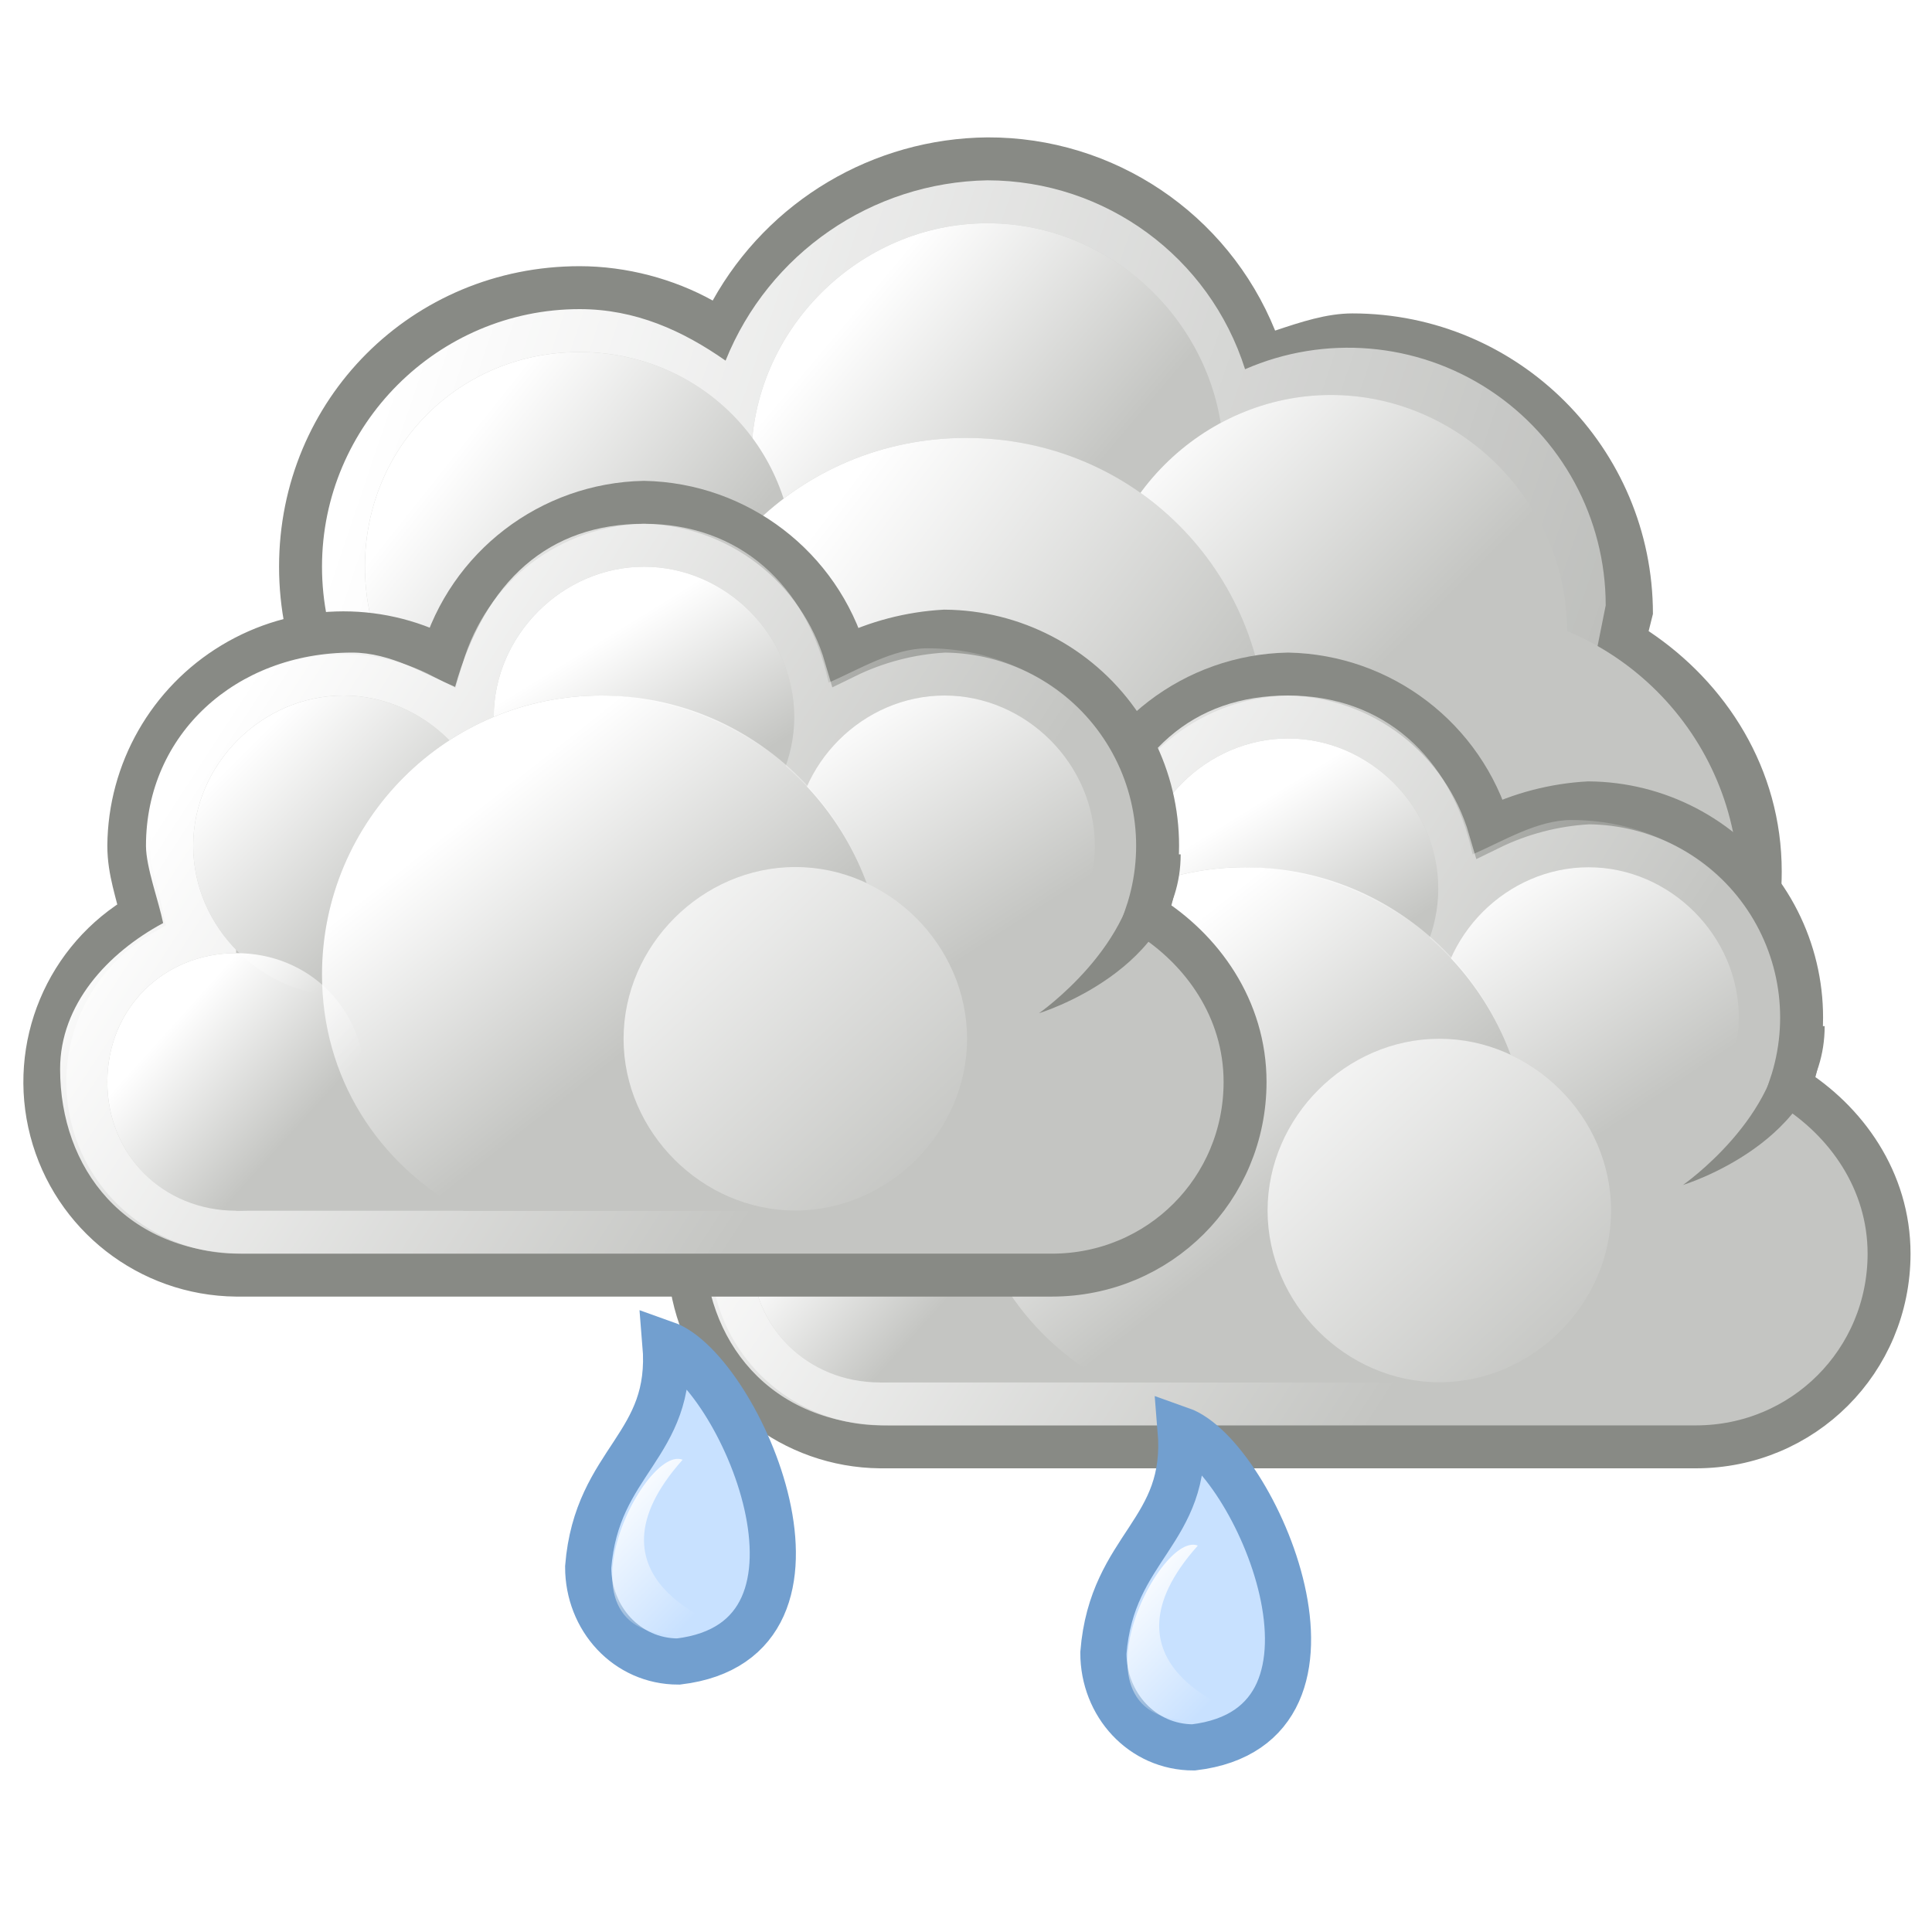
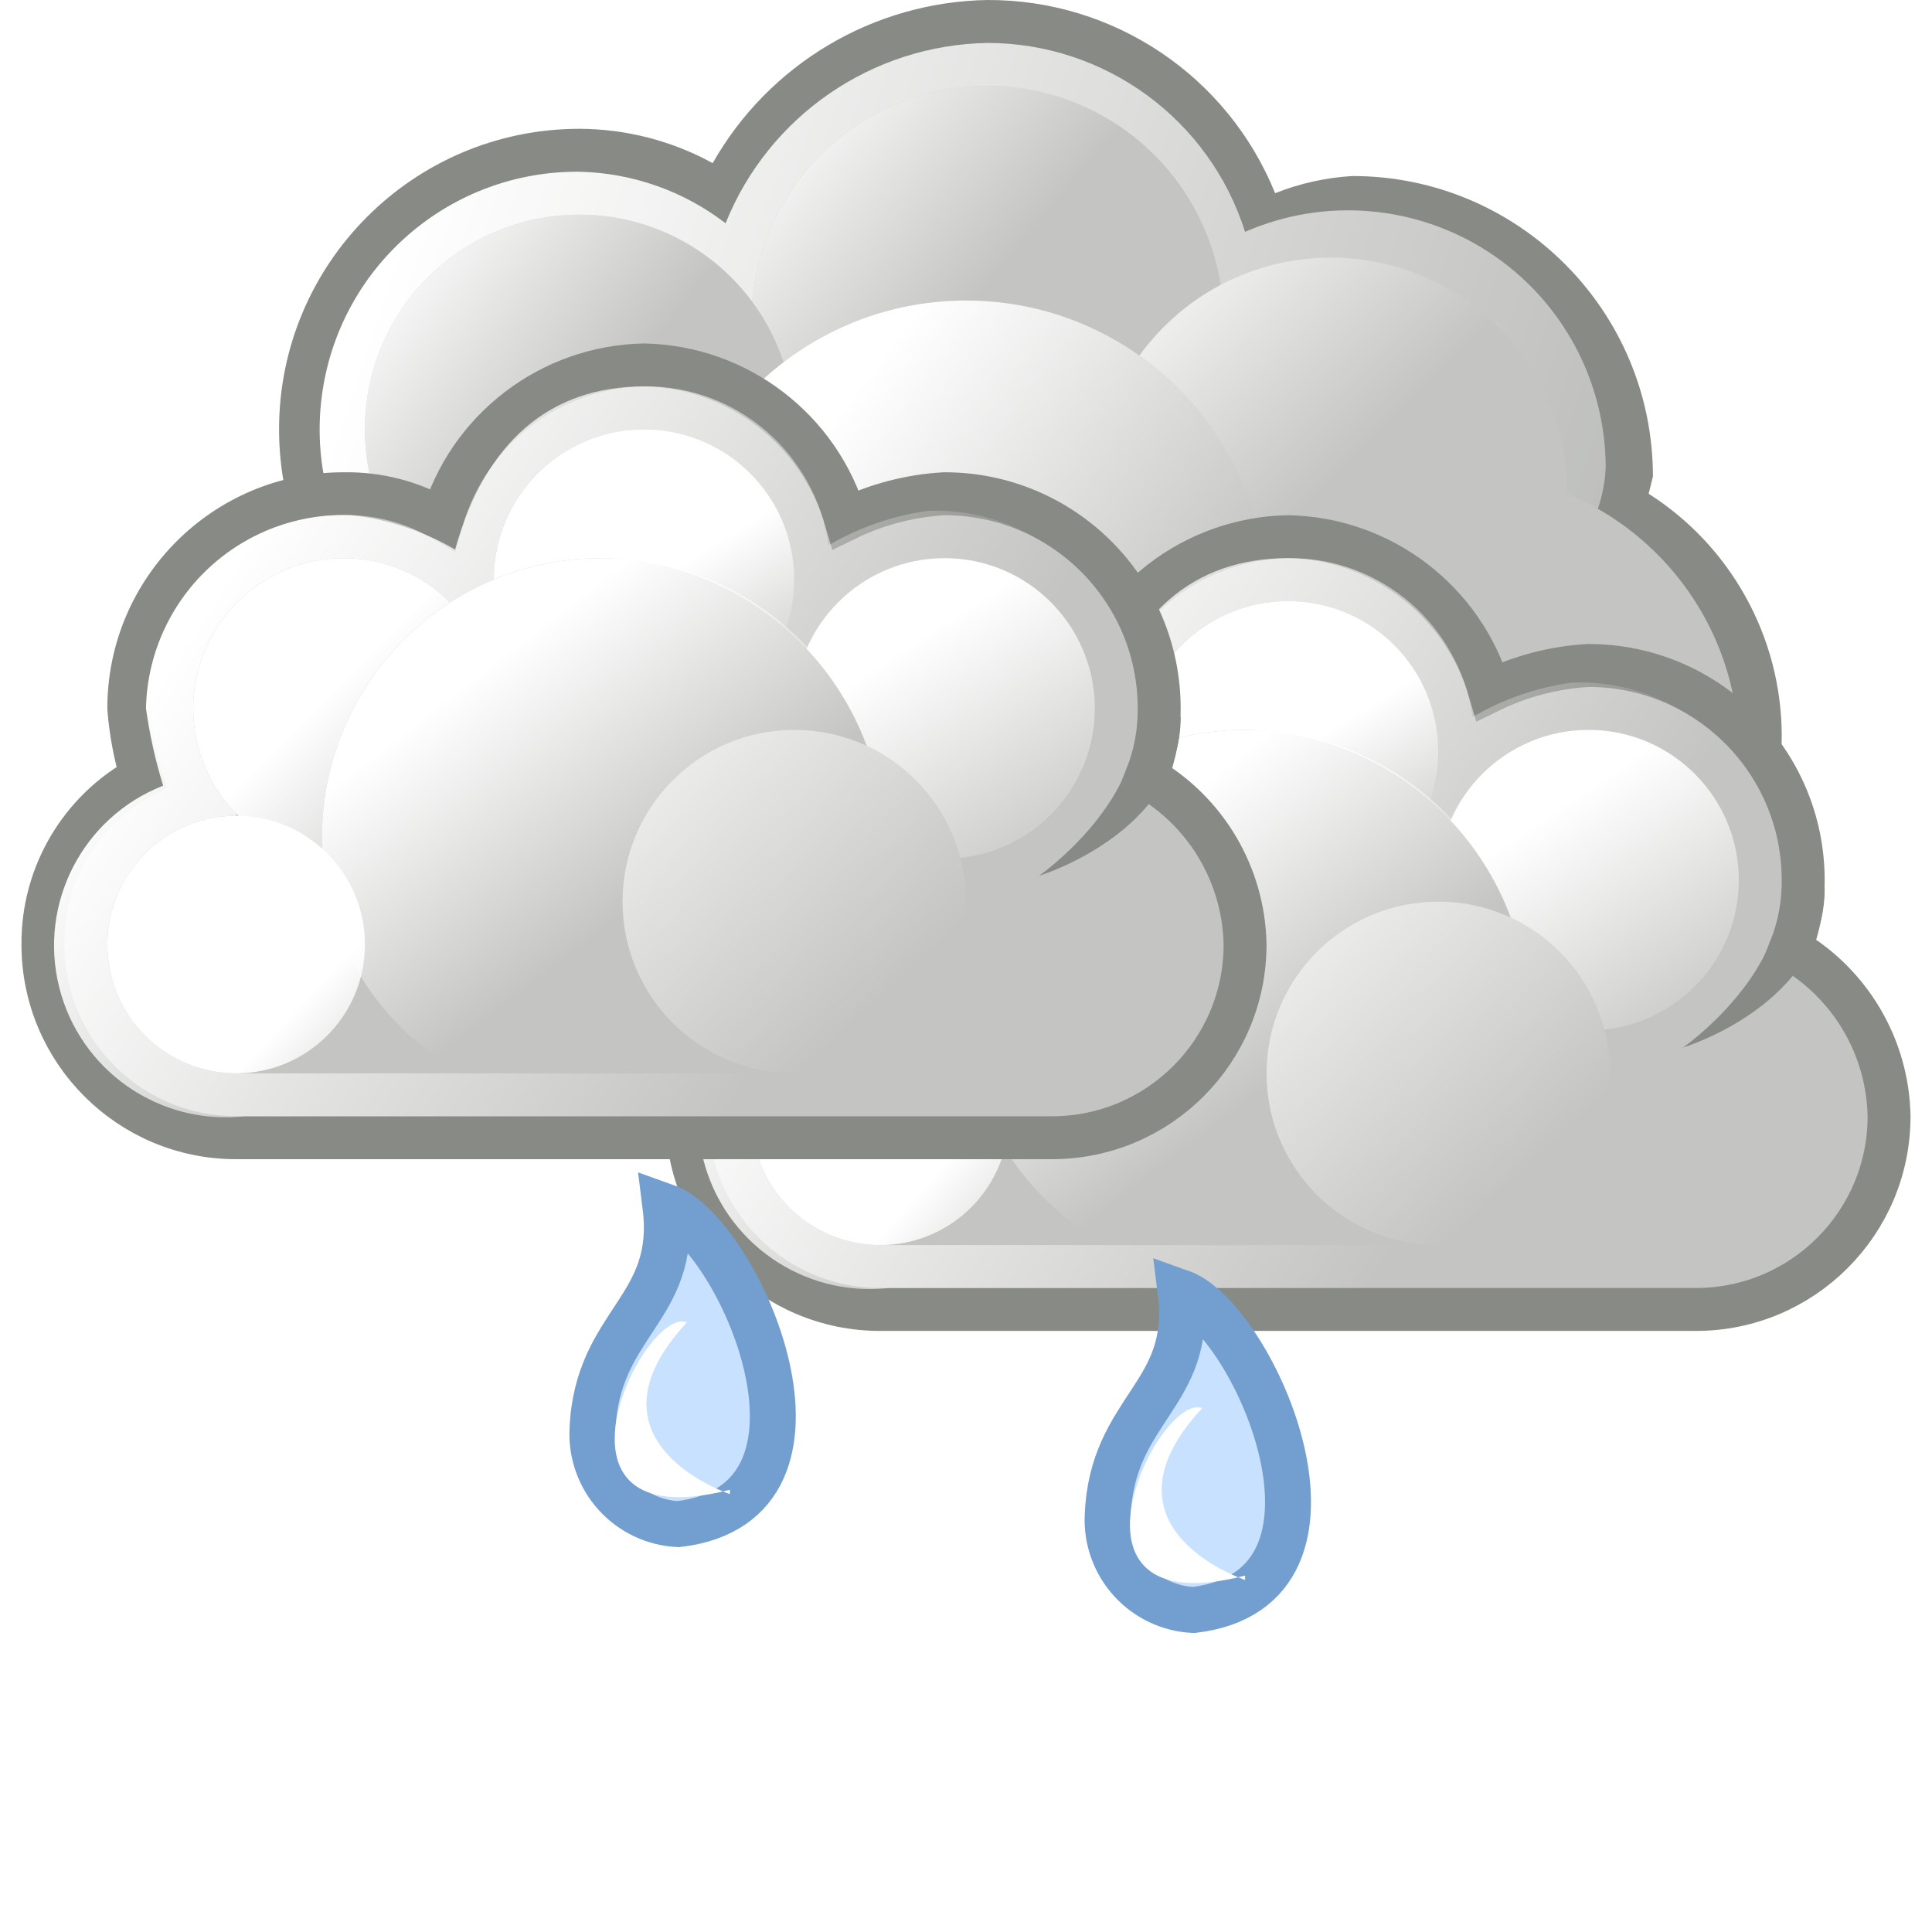
- <svg xmlns="http://www.w3.org/2000/svg" xml:space="preserve" id="svg1306" x="0" y="0" style="enable-background:new 0 0 45 45" version="1.1" viewBox="0 0 45 45">
-   <style>.st2,.st8{fill:#c4c5c2}.st8{stroke:#888a85;stroke-miterlimit:2}.st15{fill-rule:evenodd;clip-rule:evenodd;fill:#888a85}.st24{fill:#c8e1ff;stroke:#729fcf;stroke-width:1.075;stroke-miterlimit:2}</style>
-   <g id="layer1_23_">
-     <g id="g10011_5_" transform="translate(-287 298)">
-       <path id="path8267_5_" d="M310-294.8a7.4 7.4 0 0 0-6.4 3.8c-.9-.5-2-.8-3.1-.8-3.9 0-7 3.1-7 7s3.1 7 7 7c2.4 0 4.4-1.3 5.7-3.2 1.1.7 2.4 1.2 3.8 1.2.9 0 1.8-.2 2.6-.5a7 7 0 0 0 2 2.2l-.1.4c0 3.9 3.1 7 7 7s7-3.1 7-7c0-2.4-1.3-4.4-3.1-5.6l.1-.4a7 7 0 0 0-7-7c-.6 0-1.2.2-1.8.4a7.2 7.2 0 0 0-6.7-4.5z" style="fill:#888a85" />
-       <linearGradient id="path8291_1_" x1="1087.9" x2="1138.3" y1="-67.1" y2="-84.1" gradientTransform="matrix(1 0 0 -1 -792 -356)" gradientUnits="userSpaceOnUse">
-         <stop offset="0" style="stop-color:#fff" />
-         <stop offset="1" style="stop-color:#fff;stop-opacity:0" />
-       </linearGradient>
-       <path id="path8291_5_" d="M310-293.8a6.7 6.7 0 0 0-6.1 4.2c-1-.7-2.1-1.2-3.4-1.2-3.3 0-6 2.7-6 6s2.7 6 6 6a6 6 0 0 0 5.4-3.5c1.1.9 2.5 1.5 4.1 1.5 1.1 0 2-.3 2.9-.8.4 1 1.1 1.8 1.9 2.4-.2.6-.4 1.2-.4 1.8a6.5 6.5 0 1 0 13 0c0-2.4-1.3-4.3-3.2-5.5l.2-1a6 6 0 0 0-8.4-5.5 6.3 6.3 0 0 0-6-4.4z" style="fill:url(#path8291_1_)" />
-       <path id="path8414_5_" d="M327.5-277.3a6.5 6.5 0 1 1-13 0 6.5 6.5 0 1 1 13 0z" class="st2" />
-       <g id="g8349_5_" transform="translate(69 102)">
-         <path id="path8327_5_" d="M246.5-389.3c0 3-2.5 5.5-5.5 5.5s-5.5-2.5-5.5-5.5 2.5-5.5 5.5-5.5 5.5 2.5 5.5 5.5z" class="st2" />
-         <linearGradient id="path8329_1_" x1="933.3" x2="939.1" y1="-209.8" y2="-214.7" gradientTransform="matrix(.883 0 0 -.883 -586.5 -577.7)" gradientUnits="userSpaceOnUse">
-           <stop offset="0" style="stop-color:#fff" />
-           <stop offset="1" style="stop-color:#fff;stop-opacity:0" />
-         </linearGradient>
-         <path id="path8329_5_" d="M246.5-389.3c0 3-2.5 5.5-5.5 5.5s-5.5-2.5-5.5-5.5 2.5-5.5 5.5-5.5 5.5 2.5 5.5 5.5z" style="fill:url(#path8329_1_)" />
-       </g>
-       <g id="g8389_5_" transform="translate(69 102)">
-         <path id="path8368_5_" d="M254.5-385.3c0 3-2.5 5.5-5.5 5.5s-5.5-2.5-5.5-5.5 2.5-5.5 5.5-5.5 5.5 2.5 5.5 5.5z" class="st2" />
-         <linearGradient id="path8370_1_" x1="928.7" x2="934.6" y1="-200.7" y2="-206.6" gradientTransform="matrix(.912 0 0 -.912 -602.3 -572.8)" gradientUnits="userSpaceOnUse">
-           <stop offset="0" style="stop-color:#fff" />
-           <stop offset="1" style="stop-color:#fff;stop-opacity:0" />
-         </linearGradient>
-         <path id="path8370_5_" d="M254.5-385.3c0 3-2.5 5.5-5.5 5.5s-5.5-2.5-5.5-5.5 2.5-5.5 5.5-5.5 5.5 2.5 5.5 5.5z" style="fill:url(#path8370_1_)" />
-       </g>
-       <g id="g8323_5_" transform="translate(69 102)">
-         <path id="path8311_5_" d="M236.5-386.8c0 2.8-2.2 5-5 5s-5-2.2-5-5 2.2-5 5-5 5 2.2 5 5z" class="st2" />
-         <linearGradient id="path8313_1_" x1="844.4" x2="848.8" y1="-132.1" y2="-135.6" gradientTransform="matrix(1.143 0 0 -1.143 -736.7 -540.3)" gradientUnits="userSpaceOnUse">
-           <stop offset="0" style="stop-color:#fff" />
-           <stop offset="1" style="stop-color:#fff;stop-opacity:0" />
-         </linearGradient>
-         <path id="path8313_5_" d="M236.5-386.8c0 2.8-2.2 5-5 5s-5-2.2-5-5 2.2-5 5-5 5 2.2 5 5z" style="fill:url(#path8313_1_)" />
-       </g>
-       <g id="g8406_5_" transform="translate(69 102)">
-         <path id="path8393_5_" d="M247.5-382.8c0 3.9-3.1 7-7 7s-7-3.1-7-7 3.1-7 7-7 7 3.1 7 7z" class="st2" />
-         <linearGradient id="path8395_1_" x1="878.1" x2="885.7" y1="-162.4" y2="-168.2" gradientTransform="matrix(1.039 0 0 -1.039 -676.4 -555.1)" gradientUnits="userSpaceOnUse">
-           <stop offset="0" style="stop-color:#fff" />
-           <stop offset="1" style="stop-color:#fff;stop-opacity:0" />
-         </linearGradient>
-         <path id="path8395_5_" d="M247.5-382.8c0 3.9-3.1 7-7 7s-7-3.1-7-7 3.1-7 7-7 7 3.1 7 7z" style="fill:url(#path8395_1_)" />
-       </g>
-       <g id="g4518_5_" transform="matrix(.935 0 0 .935 446.8 -187.6)">
-         <path id="path4520_5_" d="M-154.8-97c0 3-2.4 5.4-5.4 5.4s-5.4-2.4-5.4-5.4 2.4-5.4 5.4-5.4 5.4 2.4 5.4 5.4z" class="st2" />
-         <linearGradient id="path4522_1_" x1="-864.8" x2="-861.6" y1="-66.3" y2="-70.3" gradientTransform="matrix(1.42 0 0 -1.42 1064.4 -196)" gradientUnits="userSpaceOnUse">
-           <stop offset="0" style="stop-color:#fff" />
-           <stop offset="1" style="stop-color:#fff;stop-opacity:0" />
-         </linearGradient>
-         <path id="path4522_5_" d="M-154.7-97c0 3-2.4 5.4-5.4 5.4s-5.4-2.4-5.4-5.4 2.4-5.4 5.4-5.4a5.4 5.4 0 0 1 5.4 5.4z" style="fill:url(#path4522_1_)" />
-       </g>
-       <g id="g7794_5_" transform="translate(38 162)">
-         <path id="path7796_5_" d="M279-444.3a5 5 0 0 0-4.7 3.6 5 5 0 0 0-7.3 4.4c0 .6.2 1.1.3 1.6a4.5 4.5 0 0 0 2.2 8.4h19c2.5 0 4.5-2 4.5-4.5 0-1.7-1-3.1-2.3-3.9a5 5 0 0 0-4.7-6.6 6 6 0 0 0-2.3.6 5 5 0 0 0-4.7-3.6z" class="st8" />
-         <linearGradient id="path7798_1_" x1="1016.2" x2="1030.2" y1="-180.7" y2="-189.8" gradientTransform="matrix(1 0 0 -1 -747 -620)" gradientUnits="userSpaceOnUse">
-           <stop offset="0" style="stop-color:#fff" />
-           <stop offset="1" style="stop-color:#fff;stop-opacity:0" />
-         </linearGradient>
-         <path id="path7798_5_" d="M279-443.8c-2.2 0-3.7 1.3-4.4 3.8-.7-.3-1.5-.8-2.4-.8-2.7 0-4.8 1.9-4.8 4.5 0 .5.3 1.3.4 1.8-1.3.7-2.4 1.9-2.4 3.4 0 2.3 1.5 4.3 4.3 4.3H288c2.8 0 4.3-1.9 4.3-4.3 0-1.6-1.1-2.7-2.4-3.4a6 6 0 0 0 .5-1.8c0-2.6-2.1-4.6-4.8-4.6-.8 0-1.6.5-2.3.8-.5-2.3-2.1-3.7-4.3-3.7z" style="fill:url(#path7798_1_)" />
-         <g id="g7800_5_">
-           <path id="path7802_5_" d="M282.5-439.3c0 1.9-1.6 3.5-3.5 3.5s-3.5-1.6-3.5-3.5 1.6-3.5 3.5-3.5 3.5 1.6 3.5 3.5z" class="st2" />
-           <linearGradient id="path7804_1_" x1="1016.1" x2="1018.2" y1="-165" y2="-168.4" gradientTransform="matrix(1.057 0 0 -1.057 -795.9 -615.6)" gradientUnits="userSpaceOnUse">
-             <stop offset="0" style="stop-color:#fff" />
-             <stop offset="1" style="stop-color:#fff;stop-opacity:0" />
-           </linearGradient>
-           <path id="path7804_5_" d="M282.5-439.3c0 1.9-1.6 3.5-3.5 3.5s-3.5-1.6-3.5-3.5 1.6-3.5 3.5-3.5 3.5 1.6 3.5 3.5z" style="fill:url(#path7804_1_)" />
-         </g>
-         <path id="rect7806_5_" d="M269.5-436.8h20v9h-20z" class="st2" />
-         <path id="path7808_5_" d="M272.5-430.8c0 1.7-1.3 3-3 3s-3-1.3-3-3 1.3-3 3-3 3 1.3 3 3z" class="st2" />
-         <g id="g7810_5_">
-           <path id="path7812_5_" d="M289.5-436.3c0 1.9-1.6 3.5-3.5 3.5s-3.5-1.6-3.5-3.5 1.6-3.5 3.5-3.5 3.5 1.6 3.5 3.5z" class="st2" />
-           <linearGradient id="path7814_1_" x1="1015" x2="1018.4" y1="-163.5" y2="-168.6" gradientTransform="matrix(1.057 0 0 -1.057 -788.9 -612.6)" gradientUnits="userSpaceOnUse">
-             <stop offset="0" style="stop-color:#fff" />
-             <stop offset="1" style="stop-color:#fff;stop-opacity:0" />
-           </linearGradient>
-           <path id="path7814_5_" d="M289.5-436.3c0 1.9-1.6 3.5-3.5 3.5s-3.5-1.6-3.5-3.5 1.6-3.5 3.5-3.5 3.5 1.6 3.5 3.5z" style="fill:url(#path7814_1_)" />
-         </g>
-         <g id="g7816_5_">
-           <path id="path7818_5_" d="M275.5-436.3c0 1.9-1.6 3.5-3.5 3.5s-3.5-1.6-3.5-3.5 1.6-3.5 3.5-3.5 3.5 1.6 3.5 3.5z" class="st2" />
-           <linearGradient id="path7820_1_" x1="1014.9" x2="1018.4" y1="-164.5" y2="-168" gradientTransform="matrix(1.057 0 0 -1.057 -802.9 -612.6)" gradientUnits="userSpaceOnUse">
-             <stop offset="0" style="stop-color:#fff" />
-             <stop offset="1" style="stop-color:#fff;stop-opacity:0" />
-           </linearGradient>
-           <path id="path7820_5_" d="M275.5-436.3c0 1.9-1.6 3.5-3.5 3.5s-3.5-1.6-3.5-3.5 1.6-3.5 3.5-3.5 3.5 1.6 3.5 3.5z" style="fill:url(#path7820_1_)" />
-         </g>
-         <g id="g7822_5_" transform="translate(-1)">
-           <path id="path7824_5_" d="M279-439.8a6.5 6.5 0 0 0-6.5 6.5c0 2.4 1.3 4.3 3.3 5.5h6.5a6.4 6.4 0 0 0 3.3-5.5 6.7 6.7 0 0 0-6.6-6.5z" class="st2" />
-           <linearGradient id="path7826_1_" x1="1026" x2="1030.1" y1="-182.9" y2="-188.1" gradientTransform="matrix(1 0 0 -1 -750 -620)" gradientUnits="userSpaceOnUse">
-             <stop offset="0" style="stop-color:#fff" />
-             <stop offset="1" style="stop-color:#fff;stop-opacity:0" />
-           </linearGradient>
-           <path id="path7826_5_" d="M279-439.8a6.5 6.5 0 0 0-6.5 6.5c0 2.4 1.3 4.4 3.3 5.5h6.5a6.4 6.4 0 0 0 3.3-5.5c-.1-3.6-3-6.5-6.6-6.5z" style="fill:url(#path7826_1_)" />
-         </g>
-         <linearGradient id="path7828_1_" x1="1064.2" x2="1067.3" y1="-214.5" y2="-217.3" gradientTransform="matrix(.906 0 0 -.906 -696 -626.5)" gradientUnits="userSpaceOnUse">
-           <stop offset="0" style="stop-color:#fff" />
-           <stop offset="1" style="stop-color:#fff;stop-opacity:0" />
-         </linearGradient>
-         <path id="path7828_5_" d="M272.5-430.8c0 1.7-1.3 3-3 3s-3-1.3-3-3 1.3-3 3-3 3 1.3 3 3z" style="fill:url(#path7828_1_)" />
-         <path id="path7830_5_" d="M291.5-436.1c0 2.7-3.3 3.7-3.3 3.7s2.3-1.6 2.3-3.7h1z" class="st15" />
-         <g id="g7832_5_" transform="matrix(1.143 0 0 1.143 -28.6 67)">
-           <path id="path7834_5_" d="M275.7-436.4c0 1.9-1.6 3.5-3.5 3.5s-3.5-1.6-3.5-3.5 1.6-3.5 3.5-3.5 3.5 1.6 3.5 3.5z" class="st2" />
-           <linearGradient id="path7836_1_" x1="764.2" x2="768.3" y1="-170.8" y2="-175.2" gradientTransform="matrix(1.577 0 0 -1.577 -936.7 -709.7)" gradientUnits="userSpaceOnUse">
-             <stop offset="0" style="stop-color:#fff" />
-             <stop offset="1" style="stop-color:#fff;stop-opacity:0" />
-           </linearGradient>
-           <path id="path7836_5_" d="M275.7-436.4c0 1.9-1.6 3.5-3.5 3.5s-3.5-1.6-3.5-3.5 1.6-3.5 3.5-3.5 3.5 1.6 3.5 3.5z" style="fill:url(#path7836_1_)" />
-         </g>
-       </g>
-       <g id="g7852_5_" transform="translate(23 158)">
-         <path id="path7854_5_" d="M279-444.3a5 5 0 0 0-4.7 3.6 5 5 0 0 0-7.3 4.4c0 .6.2 1.1.3 1.6a4.5 4.5 0 0 0 2.2 8.4h19c2.5 0 4.5-2 4.5-4.5 0-1.7-1-3.1-2.3-3.9a5 5 0 0 0-4.7-6.6 6 6 0 0 0-2.3.6 5 5 0 0 0-4.7-3.6z" class="st8" />
-         <linearGradient id="path7856_1_" x1="1061.2" x2="1075.2" y1="-176.7" y2="-185.8" gradientTransform="matrix(1 0 0 -1 -792 -616)" gradientUnits="userSpaceOnUse">
-           <stop offset="0" style="stop-color:#fff" />
-           <stop offset="1" style="stop-color:#fff;stop-opacity:0" />
-         </linearGradient>
-         <path id="path7856_5_" d="M279-443.8c-2.2 0-3.7 1.3-4.4 3.8-.7-.3-1.5-.8-2.4-.8-2.7 0-4.8 1.9-4.8 4.5 0 .5.3 1.3.4 1.8-1.3.7-2.4 1.9-2.4 3.4 0 2.3 1.5 4.3 4.3 4.3H288c2.8 0 4.3-1.9 4.3-4.3 0-1.6-1.1-2.7-2.4-3.4a6 6 0 0 0 .5-1.8c0-2.6-2.1-4.6-4.8-4.6-.8 0-1.6.5-2.3.8-.5-2.3-2.1-3.7-4.3-3.7z" style="fill:url(#path7856_1_)" />
-         <g id="g7858_5_">
-           <path id="path7860_5_" d="M282.5-439.3c0 1.9-1.6 3.5-3.5 3.5s-3.5-1.6-3.5-3.5 1.6-3.5 3.5-3.5 3.5 1.6 3.5 3.5z" class="st2" />
-           <linearGradient id="path7862_1_" x1="1061.1" x2="1063.2" y1="-161" y2="-164.4" gradientTransform="matrix(1.057 0 0 -1.057 -843.4 -611.4)" gradientUnits="userSpaceOnUse">
-             <stop offset="0" style="stop-color:#fff" />
-             <stop offset="1" style="stop-color:#fff;stop-opacity:0" />
-           </linearGradient>
-           <path id="path7862_5_" d="M282.5-439.3c0 1.9-1.6 3.5-3.5 3.5s-3.5-1.6-3.5-3.5 1.6-3.5 3.5-3.5 3.5 1.6 3.5 3.5z" style="fill:url(#path7862_1_)" />
-         </g>
-         <path id="rect7864_5_" d="M269.5-436.8h20v9h-20z" class="st2" />
-         <path id="path7866_5_" d="M272.5-430.8c0 1.7-1.3 3-3 3s-3-1.3-3-3 1.3-3 3-3 3 1.3 3 3z" class="st2" />
-         <g id="g7868_5_">
-           <path id="path7870_5_" d="M289.5-436.3c0 1.9-1.6 3.5-3.5 3.5s-3.5-1.6-3.5-3.5 1.6-3.5 3.5-3.5 3.5 1.6 3.5 3.5z" class="st2" />
-           <linearGradient id="path7872_1_" x1="1060.1" x2="1063.4" y1="-159.5" y2="-164.6" gradientTransform="matrix(1.057 0 0 -1.057 -836.4 -608.4)" gradientUnits="userSpaceOnUse">
-             <stop offset="0" style="stop-color:#fff" />
-             <stop offset="1" style="stop-color:#fff;stop-opacity:0" />
-           </linearGradient>
-           <path id="path7872_5_" d="M289.5-436.3c0 1.9-1.6 3.5-3.5 3.5s-3.5-1.6-3.5-3.5 1.6-3.5 3.5-3.5 3.5 1.6 3.5 3.5z" style="fill:url(#path7872_1_)" />
-         </g>
-         <g id="g7874_5_">
-           <path id="path7876_5_" d="M275.5-436.3c0 1.9-1.6 3.5-3.5 3.5s-3.5-1.6-3.5-3.5 1.6-3.5 3.5-3.5 3.5 1.6 3.5 3.5z" class="st2" />
-           <linearGradient id="path7878_1_" x1="1059.9" x2="1063.4" y1="-160.5" y2="-164" gradientTransform="matrix(1.057 0 0 -1.057 -850.4 -608.4)" gradientUnits="userSpaceOnUse">
-             <stop offset="0" style="stop-color:#fff" />
-             <stop offset="1" style="stop-color:#fff;stop-opacity:0" />
-           </linearGradient>
-           <path id="path7878_5_" d="M275.5-436.3c0 1.9-1.6 3.5-3.5 3.5s-3.5-1.6-3.5-3.5 1.6-3.5 3.5-3.5 3.5 1.6 3.5 3.5z" style="fill:url(#path7878_1_)" />
-         </g>
-         <g id="g7880_5_" transform="translate(-1)">
-           <path id="path7882_5_" d="M279-439.8a6.5 6.5 0 0 0-6.5 6.5c0 2.4 1.3 4.3 3.3 5.5h6.5a6.4 6.4 0 0 0 3.3-5.5 6.7 6.7 0 0 0-6.6-6.5z" class="st2" />
-           <linearGradient id="path7884_1_" x1="1071" x2="1075.1" y1="-178.9" y2="-184.1" gradientTransform="matrix(1 0 0 -1 -795 -616)" gradientUnits="userSpaceOnUse">
-             <stop offset="0" style="stop-color:#fff" />
-             <stop offset="1" style="stop-color:#fff;stop-opacity:0" />
-           </linearGradient>
-           <path id="path7884_5_" d="M279-439.8a6.5 6.5 0 0 0-6.5 6.5c0 2.4 1.3 4.4 3.3 5.5h6.5a6.4 6.4 0 0 0 3.3-5.5c-.1-3.6-3-6.5-6.6-6.5z" style="fill:url(#path7884_1_)" />
-         </g>
-         <linearGradient id="path7886_1_" x1="1109.2" x2="1112.3" y1="-210.5" y2="-213.3" gradientTransform="matrix(.906 0 0 -.906 -736.8 -623)" gradientUnits="userSpaceOnUse">
-           <stop offset="0" style="stop-color:#fff" />
-           <stop offset="1" style="stop-color:#fff;stop-opacity:0" />
-         </linearGradient>
-         <path id="path7886_5_" d="M272.5-430.8c0 1.7-1.3 3-3 3s-3-1.3-3-3 1.3-3 3-3 3 1.3 3 3z" style="fill:url(#path7886_1_)" />
-         <path id="path7888_5_" d="M291.5-436.1c0 2.7-3.3 3.7-3.3 3.7s2.3-1.6 2.3-3.7h1z" class="st15" />
-         <g id="g7890_5_" transform="matrix(1.143 0 0 1.143 -28.6 67)">
-           <path id="path7892_5_" d="M275.7-436.4c0 1.9-1.6 3.5-3.5 3.5s-3.5-1.6-3.5-3.5 1.6-3.5 3.5-3.5 3.5 1.6 3.5 3.5z" class="st2" />
-           <linearGradient id="path7896_1_" x1="798.8" x2="802.9" y1="-167.7" y2="-172.1" gradientTransform="matrix(1.577 0 0 -1.577 -991.4 -704.8)" gradientUnits="userSpaceOnUse">
-             <stop offset="0" style="stop-color:#fff" />
-             <stop offset="1" style="stop-color:#fff;stop-opacity:0" />
-           </linearGradient>
-           <path id="path7896_5_" d="M275.7-436.4c0 1.9-1.6 3.5-3.5 3.5s-3.5-1.6-3.5-3.5 1.6-3.5 3.5-3.5 3.5 1.6 3.5 3.5z" style="fill:url(#path7896_1_)" />
-         </g>
-       </g>
-     </g>
-     <g id="g12239_16_" transform="translate(-194 268)">
-       <path id="path12241_16_" d="M209.8-229.3c-1.2 0-2.1-1-2.1-2.2.2-2.5 2-2.8 1.8-5.2 1.7.6 4.5 6.9.3 7.4z" class="st24" />
-       <linearGradient id="path12233_1_" x1="2176.2" x2="2196.7" y1="1979.3" y2="2000.8" gradientTransform="matrix(.001 .116 .11 .009 -11.6 -503.7)" gradientUnits="userSpaceOnUse">
-         <stop offset="0" style="stop-color:#fff" />
-         <stop offset="1" style="stop-color:#fff;stop-opacity:0" />
-       </linearGradient>
-       <path id="path12233_14_" d="M210.9-230.1c-4.6 1.2-2-4.3-1-3.9-2.5 2.8 1 3.9 1 3.9z" style="fill:url(#path12233_1_)" />
-     </g>
-     <g id="g12239_17_" transform="translate(-194 268)">
-       <path id="path12241_17_" d="M221.8-227.3c-1.2 0-2.1-1-2.1-2.2.2-2.5 2-2.8 1.8-5.2 1.7.6 4.5 6.9.3 7.4z" class="st24" />
-       <linearGradient id="path12233_2_" x1="2185.1" x2="2205.6" y1="2088.5" y2="2110" gradientTransform="matrix(.001 .116 .11 .009 -11.6 -503.7)" gradientUnits="userSpaceOnUse">
-         <stop offset="0" style="stop-color:#fff" />
-         <stop offset="1" style="stop-color:#fff;stop-opacity:0" />
-       </linearGradient>
-       <path id="path12233_15_" d="M222.9-228.1c-4.6 1.2-2-4.3-1-3.9-2.5 2.8 1 3.9 1 3.9z" style="fill:url(#path12233_2_)" />
-     </g>
-   </g>
+ <svg xmlns="http://www.w3.org/2000/svg" xmlns:xlink="http://www.w3.org/1999/xlink" viewBox="0 0 45 45">
+   <defs>
+     <linearGradient id="a" x1="1088" x2="1138.4" y1="103.9" y2="120.8" gradientTransform="translate(-1079 -98)" gradientUnits="userSpaceOnUse">
+       <stop offset="0" stop-color="#fff" />
+       <stop offset="1" stop-color="#fff" stop-opacity="0" />
+     </linearGradient>
+     <linearGradient xlink:href="#a" id="b" x1="943.6" x2="949.4" y1="245.8" y2="250.7" gradientTransform="matrix(.88 0 0 .88 -813.6 -212.6)" />
+     <linearGradient xlink:href="#a" id="c" x1="936.2" x2="942.1" y1="236.9" y2="242.8" gradientTransform="matrix(.91 0 0 .91 -827 -209)" />
+     <linearGradient xlink:href="#a" id="d" x1="834.8" x2="839.2" y1="169.7" y2="173.1" gradientTransform="matrix(1.14 0 0 1.14 -943.7 -186.4)" />
+     <linearGradient xlink:href="#a" id="e" x1="875.2" x2="882.9" y1="199.4" y2="205.2" gradientTransform="matrix(1.04 0 0 1.04 -891.4 -196.8)" />
+     <linearGradient xlink:href="#a" id="f" x1="-883.8" x2="-880.6" y1="104.6" y2="108.6" gradientTransform="matrix(1.33 0 0 1.33 1180.3 -127)" />
+     <linearGradient xlink:href="#a" id="g" x1="1016.2" x2="1030.2" y1="217.5" y2="226.5" gradientTransform="translate(-996 -200)" />
+     <linearGradient xlink:href="#a" id="h" x1="1012" x2="1014.1" y1="202.1" y2="205.5" gradientTransform="matrix(1.06 0 0 1.06 -1040.5 -198)" />
+     <linearGradient xlink:href="#a" id="i" x1="1010.9" x2="1014.3" y1="200.6" y2="205.7" gradientTransform="matrix(1.06 0 0 1.06 -1033.5 -195)" />
+     <linearGradient xlink:href="#a" id="j" x1="1010.8" x2="1014.3" y1="201.6" y2="205.1" gradientTransform="matrix(1.06 0 0 1.06 -1047.5 -195)" />
+     <linearGradient xlink:href="#a" id="k" x1="1026.1" x2="1030.1" y1="219.7" y2="224.9" gradientTransform="translate(-1000 -200)" />
+     <linearGradient xlink:href="#a" id="l" x1="1072.2" x2="1075.3" y1="250.6" y2="253.4" gradientTransform="matrix(.91 0 0 .91 -952.3 -202.5)" />
+     <linearGradient xlink:href="#a" id="m" x1="729.9" x2="734" y1="210.3" y2="214.7" gradientTransform="matrix(1.8 0 0 1.8 -1286.3 -358.6)" />
+     <linearGradient xlink:href="#a" id="n" x1="1061.2" x2="1075.2" y1="213.5" y2="222.5" gradientTransform="translate(-1056 -200)" />
+     <linearGradient xlink:href="#a" id="o" x1="1057" x2="1059.1" y1="198.1" y2="201.5" gradientTransform="matrix(1.06 0 0 1.06 -1103 -197.8)" />
+     <linearGradient xlink:href="#a" id="p" x1="1056" x2="1059.3" y1="196.6" y2="201.7" gradientTransform="matrix(1.06 0 0 1.06 -1096 -194.8)" />
+     <linearGradient xlink:href="#a" id="q" x1="1055.8" x2="1059.3" y1="197.6" y2="201.1" gradientTransform="matrix(1.06 0 0 1.06 -1110 -194.8)" />
+     <linearGradient xlink:href="#a" id="r" x1="1071.1" x2="1075.1" y1="215.7" y2="220.9" gradientTransform="translate(-1060 -200)" />
+     <linearGradient xlink:href="#a" id="s" x1="1117.3" x2="1120.3" y1="246.6" y2="249.4" gradientTransform="matrix(.91 0 0 .91 -1008 -202.9)" />
+     <linearGradient xlink:href="#a" id="t" x1="764.6" x2="768.7" y1="207.2" y2="211.6" gradientTransform="matrix(1.8 0 0 1.8 -1363.8 -357)" />
+     <linearGradient xlink:href="#a" id="u" x1="1992" x2="2012.5" y1="-2638.7" y2="-2660.2" gradientTransform="matrix(0 .12 -.11 -.01 -277.8 -223.3)" />
+     <linearGradient xlink:href="#a" id="v" x1="2000.8" x2="2021.4" y1="-2747.9" y2="-2769.4" gradientTransform="matrix(0 .12 -.11 -.01 -277.8 -223.3)" />
+     <style>.p{fill:#888a85}.c,.i{fill:#c4c5c2}.i{stroke:#888a85}.i,.y{stroke-miterlimit:2}.p{fill-rule:evenodd}.y{fill:#c8e1ff;stroke:#729fcf;stroke-width:1.07px}</style>
+   </defs>
+   <path d="M23 0a7.5 7.5 0 0 0-6.4 3.8 6.5 6.5 0 0 0-3.1-.8 7 7 0 0 0 0 14 6.9 6.9 0 0 0 5.7-3.2A7.1 7.1 0 0 0 23 15a7.5 7.5 0 0 0 2.6-.5 7 7 0 0 0 2 2.2l-.1.4a7 7 0 0 0 14 0 6.7 6.7 0 0 0-3.1-5.6l.1-.4a7 7 0 0 0-7-7 5.8 5.8 0 0 0-1.8.4A7.2 7.2 0 0 0 23 0Z" style="fill:#888a85" />
+   <path d="M23 1a6.7 6.7 0 0 0-6.1 4.2A5.8 5.8 0 0 0 13.5 4a6 6 0 1 0 5.4 8.5A6.4 6.4 0 0 0 23 14a5.7 5.7 0 0 0 2.9-.8 5.7 5.7 0 0 0 1.9 2.4 5.8 5.8 0 0 0-.4 1.8 6.5 6.5 0 1 0 9.8-5.5 3.5 3.5 0 0 0 .2-1A6 6 0 0 0 29 5.4 6.3 6.3 0 0 0 23 1Z" style="fill:url(#a)" />
+   <path d="M40.5 17.5a6.5 6.5 0 0 1-13 0 6.5 6.5 0 0 1 13 0ZM28.5 7.5a5.5 5.5 0 0 1-11 0 5.5 5.5 0 0 1 11 0Z" class="c" />
+   <path d="M28.5 7.5a5.5 5.5 0 0 1-11 0 5.5 5.5 0 0 1 11 0Z" style="fill:url(#b)" />
+   <path d="M36.5 11.5a5.5 5.5 0 0 1-11 0 5.5 5.5 0 0 1 11 0Z" class="c" />
+   <path d="M36.5 11.5a5.5 5.5 0 0 1-11 0 5.5 5.5 0 0 1 11 0Z" style="fill:url(#c)" />
+   <path d="M18.5 10a5 5 0 1 1-5-5 5 5 0 0 1 5 5Z" class="c" />
+   <path d="M18.5 10a5 5 0 1 1-5-5 5 5 0 0 1 5 5Z" style="fill:url(#d)" />
+   <path d="M29.5 14a7 7 0 0 1-14 0 7 7 0 0 1 14 0Z" class="c" />
+   <path d="M29.5 14a7 7 0 0 1-14 0 7 7 0 0 1 14 0Z" style="fill:url(#e)" />
+   <path d="M15 16.5a5 5 0 1 1-5-5 5 5 0 0 1 5 5Z" class="c" />
+   <path d="M15.2 16.5a5 5 0 1 1-5-5 5 5 0 0 1 5 5Z" style="fill:url(#f)" />
+   <path d="M30 12.5a5 5 0 0 0-4.7 3.6 4.4 4.4 0 0 0-2.3-.6 5 5 0 0 0-5 5 7.6 7.6 0 0 0 .3 1.6A4.4 4.4 0 0 0 16 26a4.5 4.5 0 0 0 4.5 4.5h19A4.5 4.5 0 0 0 44 26a4.6 4.6 0 0 0-2.3-3.9 4.2 4.2 0 0 0 .3-1.6 5 5 0 0 0-5-5 6 6 0 0 0-2.3.6 5 5 0 0 0-4.7-3.6Z" class="i" />
+   <path d="M30 13c-2.2 0-3.7 1.3-4.4 3.8a6.2 6.2 0 0 0-2.4-.8 4.6 4.6 0 0 0-4.8 4.5 11.6 11.6 0 0 0 .4 1.8 4 4 0 0 0 1.9 7.7H39a4 4 0 0 0 4.3-4.3 4 4 0 0 0-2.4-3.4 6 6 0 0 0 .5-1.8 4.6 4.6 0 0 0-4.8-4.6 6.3 6.3 0 0 0-2.3.8A4.3 4.3 0 0 0 30 13Z" style="fill:url(#g)" />
+   <path d="M33.5 17.5A3.5 3.5 0 1 1 30 14a3.5 3.5 0 0 1 3.5 3.5Z" class="c" />
+   <path d="M33.5 17.5A3.5 3.5 0 1 1 30 14a3.5 3.5 0 0 1 3.5 3.5Z" style="fill:url(#h)" />
+   <path d="M20.5 20h20v9h-20z" class="c" />
+   <path d="M23.5 26a3 3 0 1 1-3-3 3 3 0 0 1 3 3ZM40.5 20.5A3.5 3.5 0 1 1 37 17a3.5 3.5 0 0 1 3.5 3.5Z" class="c" />
+   <path d="M40.5 20.5A3.5 3.5 0 1 1 37 17a3.5 3.5 0 0 1 3.5 3.5Z" style="fill:url(#i)" />
+   <path d="M26.5 20.5A3.5 3.5 0 1 1 23 17a3.5 3.5 0 0 1 3.5 3.5Z" class="c" />
+   <path d="M26.5 20.5A3.5 3.5 0 1 1 23 17a3.5 3.5 0 0 1 3.5 3.5Z" style="fill:url(#j)" />
+   <path d="M29 17a6.5 6.5 0 0 0-6.5 6.5 6.3 6.3 0 0 0 3.3 5.5h6.5a6.4 6.4 0 0 0 3.3-5.5A6.7 6.7 0 0 0 29 17Z" class="c" />
+   <path d="M29 17a6.5 6.5 0 0 0-6.5 6.5 6.2 6.2 0 0 0 3.3 5.5h6.5a6.4 6.4 0 0 0 3.3-5.5A6.6 6.6 0 0 0 29 17Z" style="fill:url(#k)" />
+   <path d="M23.5 26a3 3 0 1 1-3-3 3 3 0 0 1 3 3Z" style="fill:url(#l)" />
+   <path d="M42.5 20.7c0 2.7-3.3 3.7-3.3 3.7s2.3-1.6 2.3-3.7Z" class="p" />
+   <path d="M37.5 25a4 4 0 1 1-4-4 4 4 0 0 1 4 4Z" class="c" />
+   <path d="M37.5 25a4 4 0 1 1-4-4 4 4 0 0 1 4 4Z" style="fill:url(#m)" />
+   <path d="M15 8.5a5 5 0 0 0-4.7 3.6 4.4 4.4 0 0 0-2.3-.6 5 5 0 0 0-5 5 7.6 7.6 0 0 0 .3 1.6A4.4 4.4 0 0 0 1 22a4.5 4.5 0 0 0 4.5 4.5h19A4.5 4.5 0 0 0 29 22a4.6 4.6 0 0 0-2.3-3.9 4.2 4.2 0 0 0 .3-1.6 5 5 0 0 0-5-5 6 6 0 0 0-2.3.6A5 5 0 0 0 15 8.5Z" class="i" />
+   <path d="M15 9c-2.2 0-3.7 1.3-4.4 3.8a6.2 6.2 0 0 0-2.4-.8 4.6 4.6 0 0 0-4.8 4.5 11.6 11.6 0 0 0 .4 1.8A4 4 0 0 0 5.7 26H24a4 4 0 0 0 4.3-4.3 4 4 0 0 0-2.4-3.4 6 6 0 0 0 .5-1.8 4.6 4.6 0 0 0-4.8-4.6 6.3 6.3 0 0 0-2.3.8A4.3 4.3 0 0 0 15 9Z" style="fill:url(#n)" />
+   <path d="M18.5 13.5A3.5 3.5 0 1 1 15 10a3.5 3.5 0 0 1 3.5 3.5Z" class="c" />
+   <path d="M18.5 13.5A3.5 3.5 0 1 1 15 10a3.5 3.5 0 0 1 3.5 3.5Z" style="fill:url(#o)" />
+   <path d="M5.5 16h20v9h-20z" class="c" />
+   <path d="M8.5 22a3 3 0 0 1-3 3 3 3 0 0 1 0-6 3 3 0 0 1 3 3ZM25.5 16.5A3.5 3.5 0 1 1 22 13a3.5 3.5 0 0 1 3.5 3.5Z" class="c" />
+   <path d="M25.5 16.5A3.5 3.5 0 1 1 22 13a3.5 3.5 0 0 1 3.5 3.5Z" style="fill:url(#p)" />
+   <path d="M11.5 16.5A3.5 3.5 0 0 1 8 20a3.5 3.5 0 0 1 0-7 3.5 3.5 0 0 1 3.5 3.5Z" class="c" />
+   <path d="M11.5 16.5A3.5 3.5 0 0 1 8 20a3.5 3.5 0 0 1 0-7 3.5 3.5 0 0 1 3.5 3.5Z" style="fill:url(#q)" />
+   <path d="M14 13a6.5 6.5 0 0 0-6.5 6.5 6.3 6.3 0 0 0 3.3 5.5h6.5a6.4 6.4 0 0 0 3.3-5.5A6.7 6.7 0 0 0 14 13Z" class="c" />
+   <path d="M14 13a6.5 6.5 0 0 0-6.5 6.5 6.2 6.2 0 0 0 3.3 5.5h6.5a6.4 6.4 0 0 0 3.3-5.5A6.6 6.6 0 0 0 14 13Z" style="fill:url(#r)" />
+   <path d="M8.5 22a3 3 0 0 1-3 3 3 3 0 0 1 0-6 3 3 0 0 1 3 3Z" style="fill:url(#s)" />
+   <path d="M27.5 16.7c0 2.7-3.3 3.7-3.3 3.7s2.3-1.6 2.3-3.7Z" class="p" />
+   <path d="M22.5 21a4 4 0 1 1-4-4 4 4 0 0 1 4 4Z" class="c" />
+   <path d="M22.5 21a4 4 0 1 1-4-4 4 4 0 0 1 4 4Z" style="fill:url(#t)" />
+   <path d="M15.8 35.5a2.1 2.1 0 0 1-2-2.2c.1-2.5 2-2.8 1.7-5.2 1.7.6 4.5 6.9.3 7.4Z" class="y" />
+   <path d="M17 34.7c-4.7 1.2-2-4.3-1-3.9-2.6 2.8 1 4 1 4Z" style="fill:url(#u)" />
+   <path d="M27.8 37.5a2.1 2.1 0 0 1-2-2.2c.1-2.5 2-2.8 1.7-5.2 1.7.6 4.5 6.9.3 7.4Z" class="y" />
+   <path d="M29 36.7c-4.7 1.2-2-4.3-1-3.9-2.6 2.8 1 4 1 4Z" style="fill:url(#v)" />
</svg>
